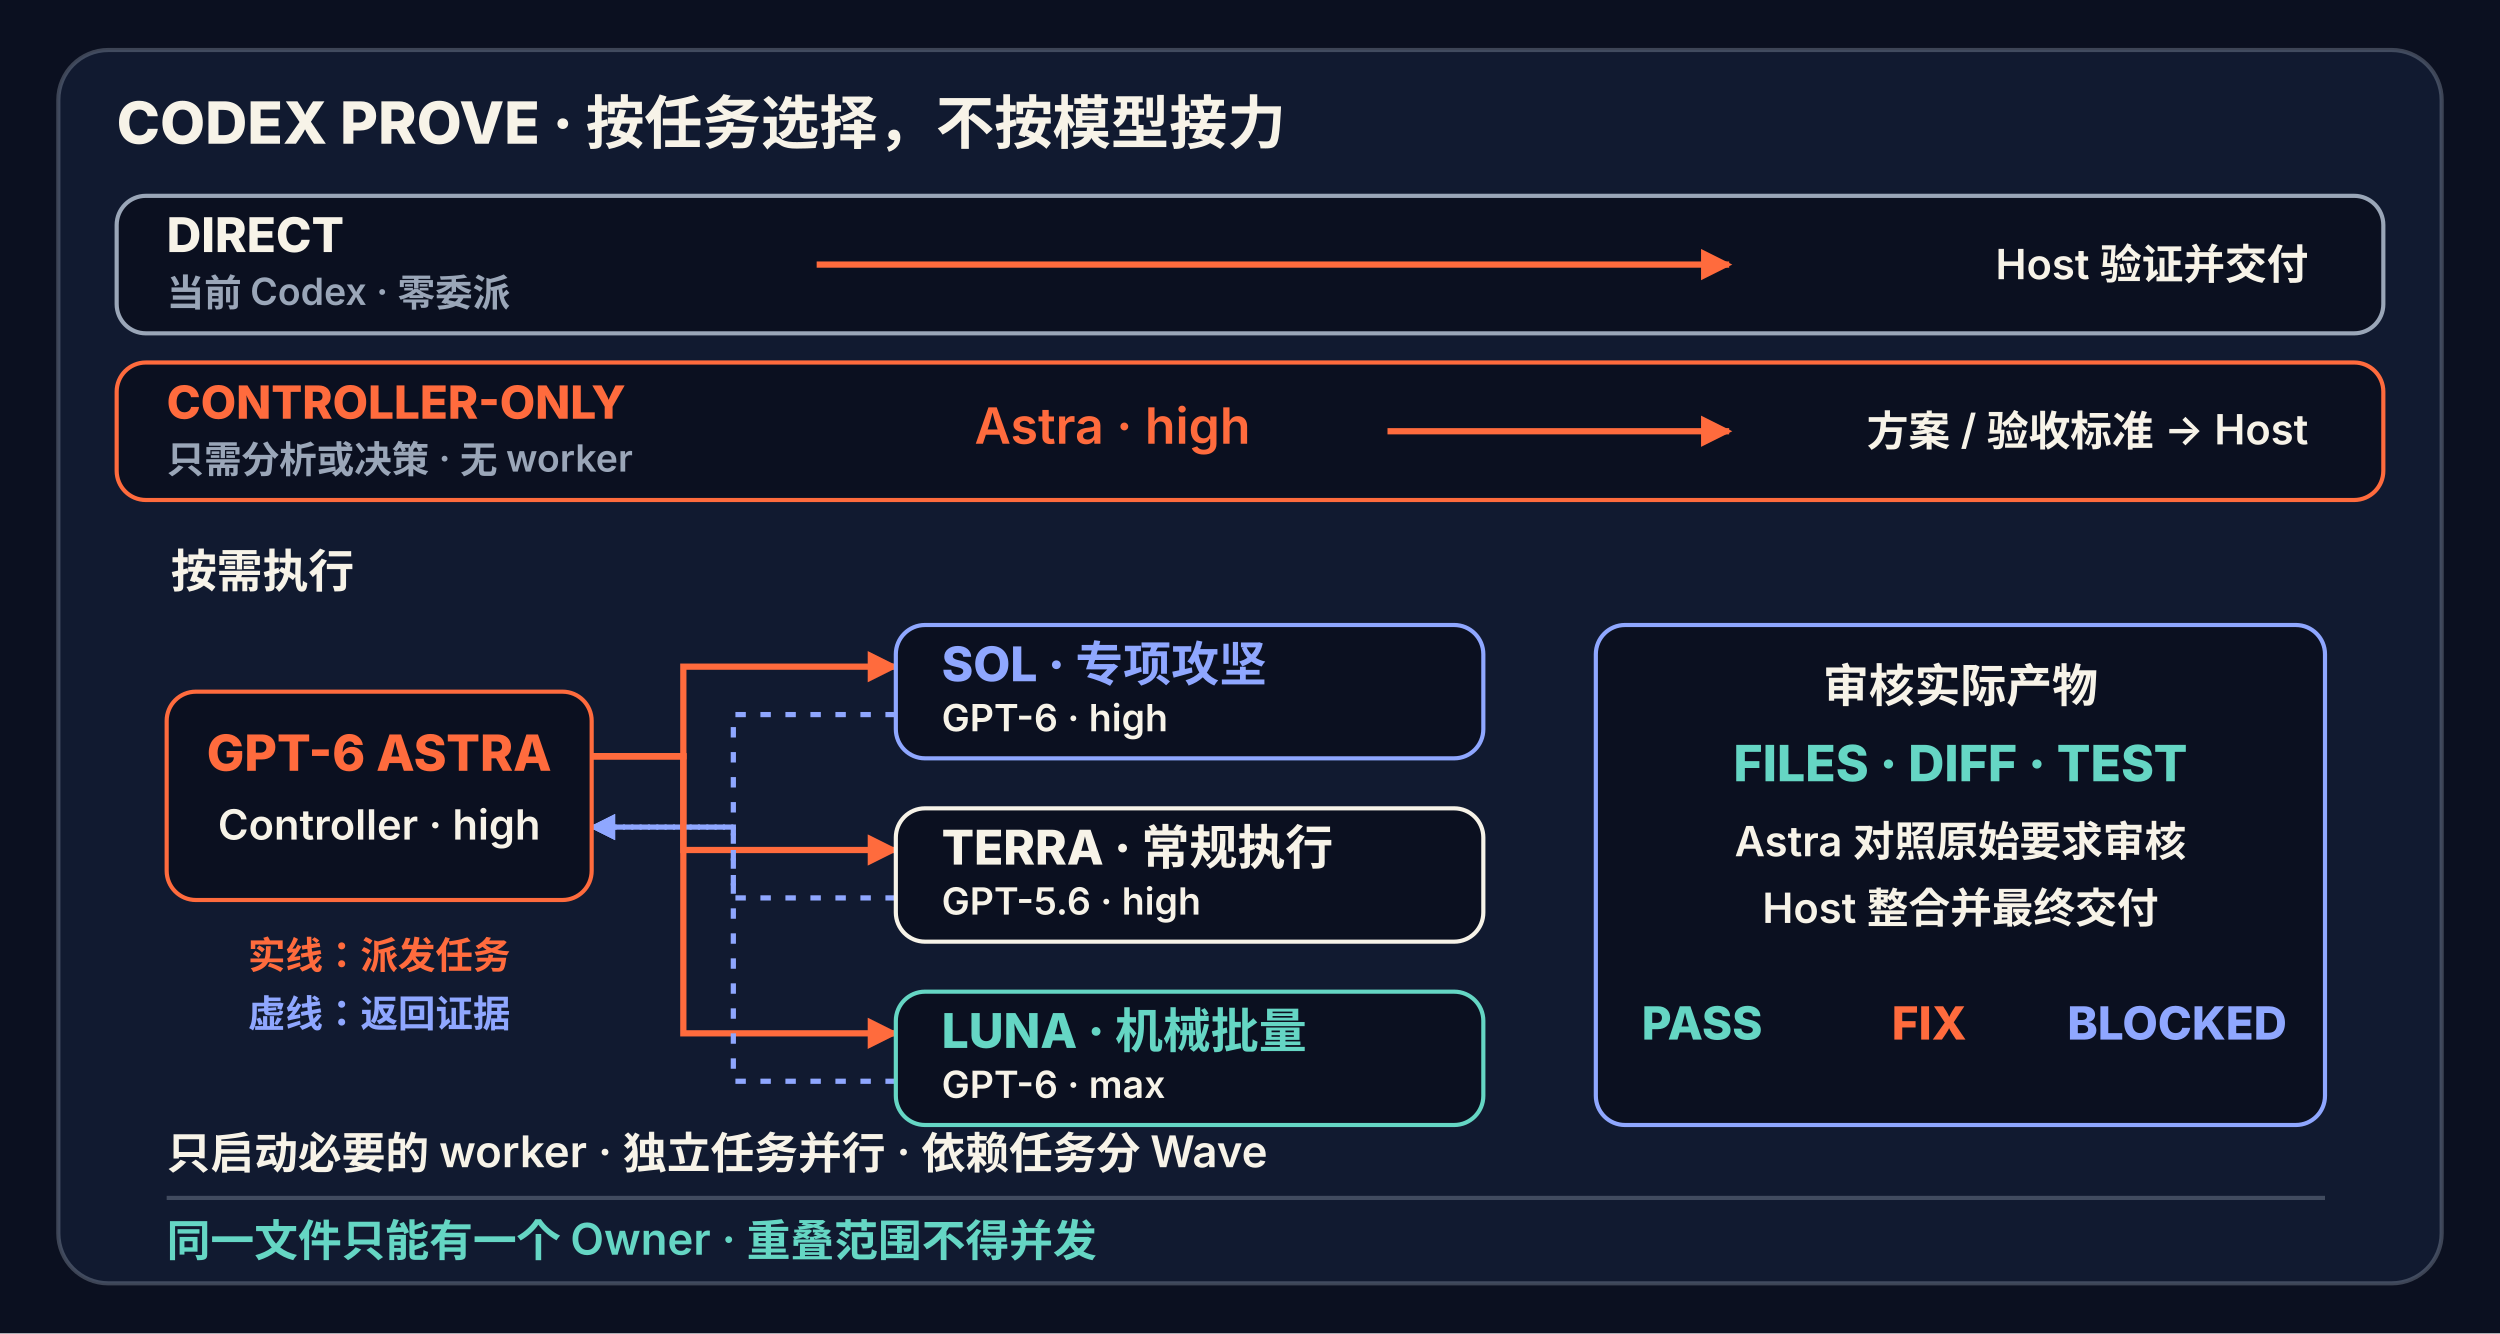
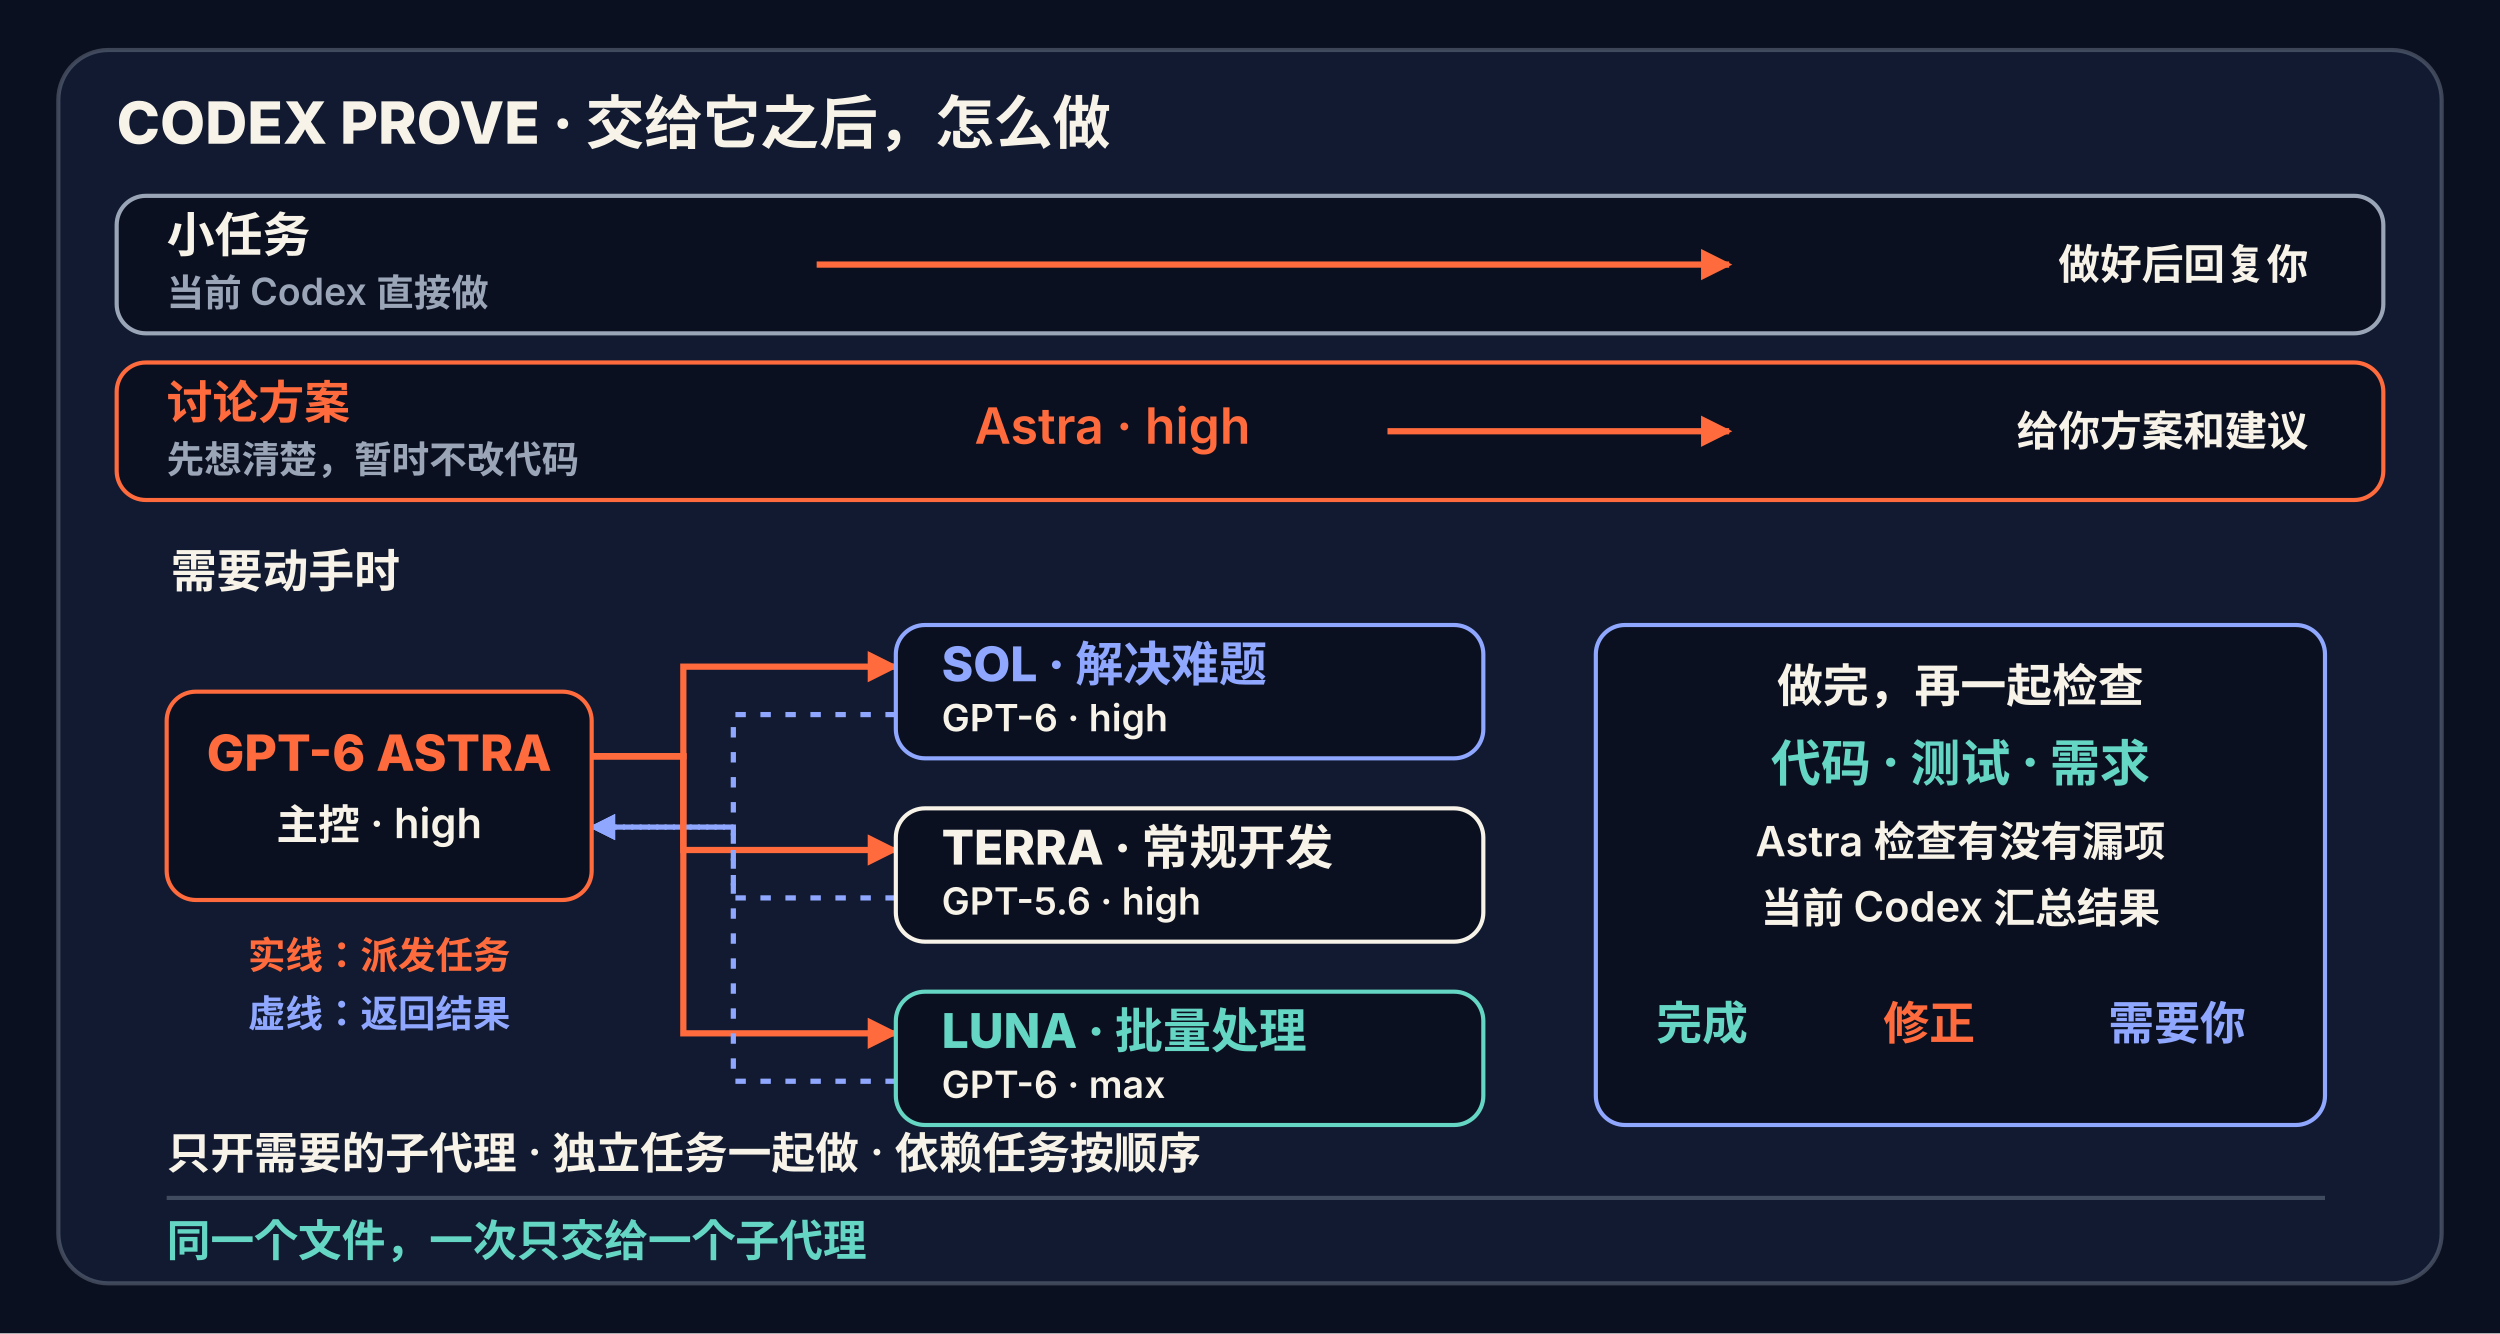
<svg xmlns="http://www.w3.org/2000/svg" viewBox="0 0 1200 640" font-family="-apple-system, BlinkMacSystemFont, 'Segoe UI', 'PingFang SC', sans-serif" font-size="18">
  <defs>
    <marker id="task-arrow" viewBox="0 0 10 10" refX="9" refY="5" markerWidth="5" markerHeight="5" orient="auto">
      <path d="M0 0L10 5L0 10Z" fill="#FF6B3D" />
    </marker>
    <marker id="evidence-arrow" viewBox="0 0 10 10" refX="9" refY="5" markerWidth="5" markerHeight="5" orient="auto">
      <path d="M0 0L10 5L0 10Z" fill="#8FA7FF" />
    </marker>
  </defs>
  <rect width="1200" height="640" fill="#0B1020" />
  <rect x="28" y="24" width="1144" height="592" rx="24" fill="#111A30" stroke="#9AA6B8" stroke-opacity="0.35" stroke-width="2" />
-   <text x="56" y="69" text-anchor="start" fill="#F7F3E8" font-size="28" font-weight="800">CODEX PROVE · 按任务选择，不按模型接力</text>
+   <text x="56" y="69" text-anchor="start" fill="#F7F3E8" font-size="28" font-weight="800">CODEX PROVE · 交给它之后，怎么做</text>
  <rect x="56" y="94" width="1088" height="66" rx="14" fill="#0B1020" stroke="#9AA6B8" stroke-width="2" />
-   <text x="80" y="121" text-anchor="start" fill="#F7F3E8" font-size="23" font-weight="800">DIRECT</text>
-   <text x="80" y="147" text-anchor="start" fill="#9AA6B8" font-size="18" font-weight="600">当前 Codex · 零委派</text>
+   <text x="80" y="121" text-anchor="start" fill="#F7F3E8" font-size="23" font-weight="800">小任务</text>
+   <text x="80" y="147" text-anchor="start" fill="#9AA6B8" font-size="18" font-weight="600">当前 Codex 直接做</text>
  <path d="M392 127H830" fill="none" stroke="#FF6B3D" stroke-width="3" marker-end="url(#task-arrow)" />
-   <text x="1108" y="134" text-anchor="end" fill="#F7F3E8" font-size="20" font-weight="600">Host 验证并交付</text>
+   <text x="1108" y="134" text-anchor="end" fill="#F7F3E8" font-size="20" font-weight="600">做好后回复你</text>
  <rect x="56" y="174" width="1088" height="66" rx="14" fill="#0B1020" stroke="#FF6B3D" stroke-width="2" />
-   <text x="80" y="201" text-anchor="start" fill="#FF6B3D" font-size="22" font-weight="800">CONTROLLER-ONLY</text>
-   <text x="80" y="227" text-anchor="start" fill="#9AA6B8" font-size="18" font-weight="600">只需分析或决策 · 无 worker</text>
+   <text x="80" y="201" text-anchor="start" fill="#FF6B3D" font-size="22" font-weight="800">讨论方案</text>
+   <text x="80" y="227" text-anchor="start" fill="#9AA6B8" font-size="18" font-weight="600">先想清楚，暂时不改代码</text>
  <text x="534" y="213" text-anchor="middle" fill="#FF6B3D" font-size="24" font-weight="600">Astra · high</text>
  <path d="M666 207H830" fill="none" stroke="#FF6B3D" stroke-width="3" marker-end="url(#task-arrow)" />
-   <text x="1108" y="214" text-anchor="end" fill="#F7F3E8" font-size="20" font-weight="600">方案 / 验收标准 → Host</text>
-   <text x="82" y="282" text-anchor="start" fill="#F7F3E8" font-size="22" font-weight="800">按需执行</text>
+   <text x="1108" y="214" text-anchor="end" fill="#F7F3E8" font-size="20" font-weight="600">给你方案和建议</text>
+   <text x="82" y="282" text-anchor="start" fill="#F7F3E8" font-size="22" font-weight="800">需要动手时</text>
  <path id="task-path-1" data-flow="task" data-from="prove-controller" data-to="prove-specialist-worker" d="M284 363H328V320H430" fill="none" stroke="#FF6B3D" stroke-width="3" marker-end="url(#task-arrow)" />
  <path id="evidence-path-1" data-flow="evidence" data-from="prove-specialist-worker" data-to="prove-controller" d="M430 343H352V397H284" fill="none" stroke="#8FA7FF" stroke-width="2.5" stroke-dasharray="5 7" marker-end="url(#evidence-arrow)" />
  <path id="task-path-2" data-flow="task" data-from="prove-controller" data-to="prove-complex-worker" d="M284 363H328V408H430" fill="none" stroke="#FF6B3D" stroke-width="3" marker-end="url(#task-arrow)" />
  <path id="evidence-path-2" data-flow="evidence" data-from="prove-complex-worker" data-to="prove-controller" d="M430 431H352V397H284" fill="none" stroke="#8FA7FF" stroke-width="2.5" stroke-dasharray="5 7" marker-end="url(#evidence-arrow)" />
  <path id="task-path-3" data-flow="task" data-from="prove-controller" data-to="prove-efficient-worker" d="M284 363H328V496H430" fill="none" stroke="#FF6B3D" stroke-width="3" marker-end="url(#task-arrow)" />
  <path id="evidence-path-3" data-flow="evidence" data-from="prove-efficient-worker" data-to="prove-controller" d="M430 519H352V397H284" fill="none" stroke="#8FA7FF" stroke-width="2.5" stroke-dasharray="5 7" marker-end="url(#evidence-arrow)" />
  <g id="prove-controller" data-model="gpt-6-astra">
    <rect x="80" y="332" width="204" height="100" rx="14" fill="#0B1020" stroke="#FF6B3D" stroke-width="2" />
    <text x="182" y="370" text-anchor="middle" fill="#FF6B3D" font-size="24" font-weight="800">GPT-6 ASTRA</text>
-     <text x="182" y="403" text-anchor="middle" fill="#F7F3E8" font-size="20" font-weight="600">Controller · high</text>
+     <text x="182" y="403" text-anchor="middle" fill="#F7F3E8" font-size="20" font-weight="600">主控 · high</text>
  </g>
  <g id="prove-specialist-worker" data-model="gpt-6-sol">
    <rect x="430" y="300" width="282" height="64" rx="14" fill="#0B1020" stroke="#8FA7FF" stroke-width="2" />
-     <text x="452" y="327" text-anchor="start" fill="#8FA7FF" font-size="23" font-weight="800">SOL · 专项攻坚</text>
+     <text x="452" y="327" text-anchor="start" fill="#8FA7FF" font-size="23" font-weight="800">SOL · 解决难题</text>
    <text x="452" y="351" text-anchor="start" fill="#F7F3E8" font-size="18" font-weight="600">GPT-6 · high</text>
  </g>
  <g id="prove-complex-worker" data-model="gpt-5.6-terra">
    <rect x="430" y="388" width="282" height="64" rx="14" fill="#0B1020" stroke="#F7F3E8" stroke-width="2" />
-     <text x="452" y="415" text-anchor="start" fill="#F7F3E8" font-size="23" font-weight="800">TERRA · 常规执行</text>
+     <text x="452" y="415" text-anchor="start" fill="#F7F3E8" font-size="23" font-weight="800">TERRA · 常规开发</text>
    <text x="452" y="439" text-anchor="start" fill="#F7F3E8" font-size="18" font-weight="600">GPT-5.6 · high</text>
  </g>
  <g id="prove-efficient-worker" data-model="gpt-6-luna">
    <rect x="430" y="476" width="282" height="64" rx="14" fill="#0B1020" stroke="#65D6C4" stroke-width="2" />
-     <text x="452" y="503" text-anchor="start" fill="#65D6C4" font-size="23" font-weight="800">LUNA · 机械批量</text>
+     <text x="452" y="503" text-anchor="start" fill="#65D6C4" font-size="23" font-weight="800">LUNA · 批量处理</text>
    <text x="452" y="527" text-anchor="start" fill="#F7F3E8" font-size="18" font-weight="600">GPT-6 · max</text>
  </g>
  <text x="182" y="465" text-anchor="middle" fill="#FF6B3D" font-size="18" font-weight="600">实线：派发任务</text>
-   <text x="182" y="493" text-anchor="middle" fill="#8FA7FF" font-size="18" font-weight="600">虚线：返回证据</text>
+   <text x="182" y="493" text-anchor="middle" fill="#8FA7FF" font-size="18" font-weight="600">虚线：返回结果</text>
  <rect x="766" y="300" width="350" height="240" rx="14" fill="#0B1020" stroke="#8FA7FF" stroke-width="2" />
-   <text x="941" y="337" text-anchor="middle" fill="#F7F3E8" font-size="22" font-weight="800">审核实际产物</text>
-   <text x="941" y="375" text-anchor="middle" fill="#65D6C4" font-size="24" font-weight="800">FILES · DIFF · TEST</text>
-   <text x="941" y="411" text-anchor="middle" fill="#F7F3E8" font-size="20" font-weight="600">Astra 对照原始要求审核</text>
-   <text x="941" y="443" text-anchor="middle" fill="#F7F3E8" font-size="20" font-weight="600">Host 整合并最终交付</text>
-   <text x="817" y="499" text-anchor="middle" fill="#65D6C4" font-size="22" font-weight="800">PASS</text>
-   <text x="926" y="499" text-anchor="middle" fill="#FF6B3D" font-size="22" font-weight="800">FIX</text>
-   <text x="1045" y="499" text-anchor="middle" fill="#8FA7FF" font-size="22" font-weight="800">BLOCKED</text>
-   <text x="80" y="561" text-anchor="start" fill="#F7F3E8" font-size="21" font-weight="600">只启动必要的 worker · 独立任务并行 · 依赖任务分 Wave</text>
+   <text x="941" y="337" text-anchor="middle" fill="#F7F3E8" font-size="22" font-weight="800">做完，再一起检查</text>
+   <text x="941" y="375" text-anchor="middle" fill="#65D6C4" font-size="24" font-weight="800">代码 · 测试 · 需求</text>
+   <text x="941" y="411" text-anchor="middle" fill="#F7F3E8" font-size="20" font-weight="600">Astra 检查有没有漏项</text>
+   <text x="941" y="443" text-anchor="middle" fill="#F7F3E8" font-size="20" font-weight="600">当前 Codex 汇总结果</text>
+   <text x="817" y="499" text-anchor="middle" fill="#65D6C4" font-size="22" font-weight="800">完成</text>
+   <text x="926" y="499" text-anchor="middle" fill="#FF6B3D" font-size="22" font-weight="800">修正</text>
+   <text x="1045" y="499" text-anchor="middle" fill="#8FA7FF" font-size="22" font-weight="800">需要你</text>
+   <text x="80" y="561" text-anchor="start" fill="#F7F3E8" font-size="21" font-weight="600">只开需要的子代理 · 独立任务一起做 · 依赖任务按顺序</text>
  <path d="M80 575H1116" stroke="#9AA6B8" stroke-opacity="0.35" stroke-width="2" />
-   <text x="80" y="603" text-anchor="start" fill="#65D6C4" font-size="21" font-weight="600">同一文件只能有一个 Owner · 重叠范围不得并发</text>
+   <text x="80" y="603" text-anchor="start" fill="#65D6C4" font-size="21" font-weight="600">同一个文件，一次只交给一个子代理</text>
</svg>
